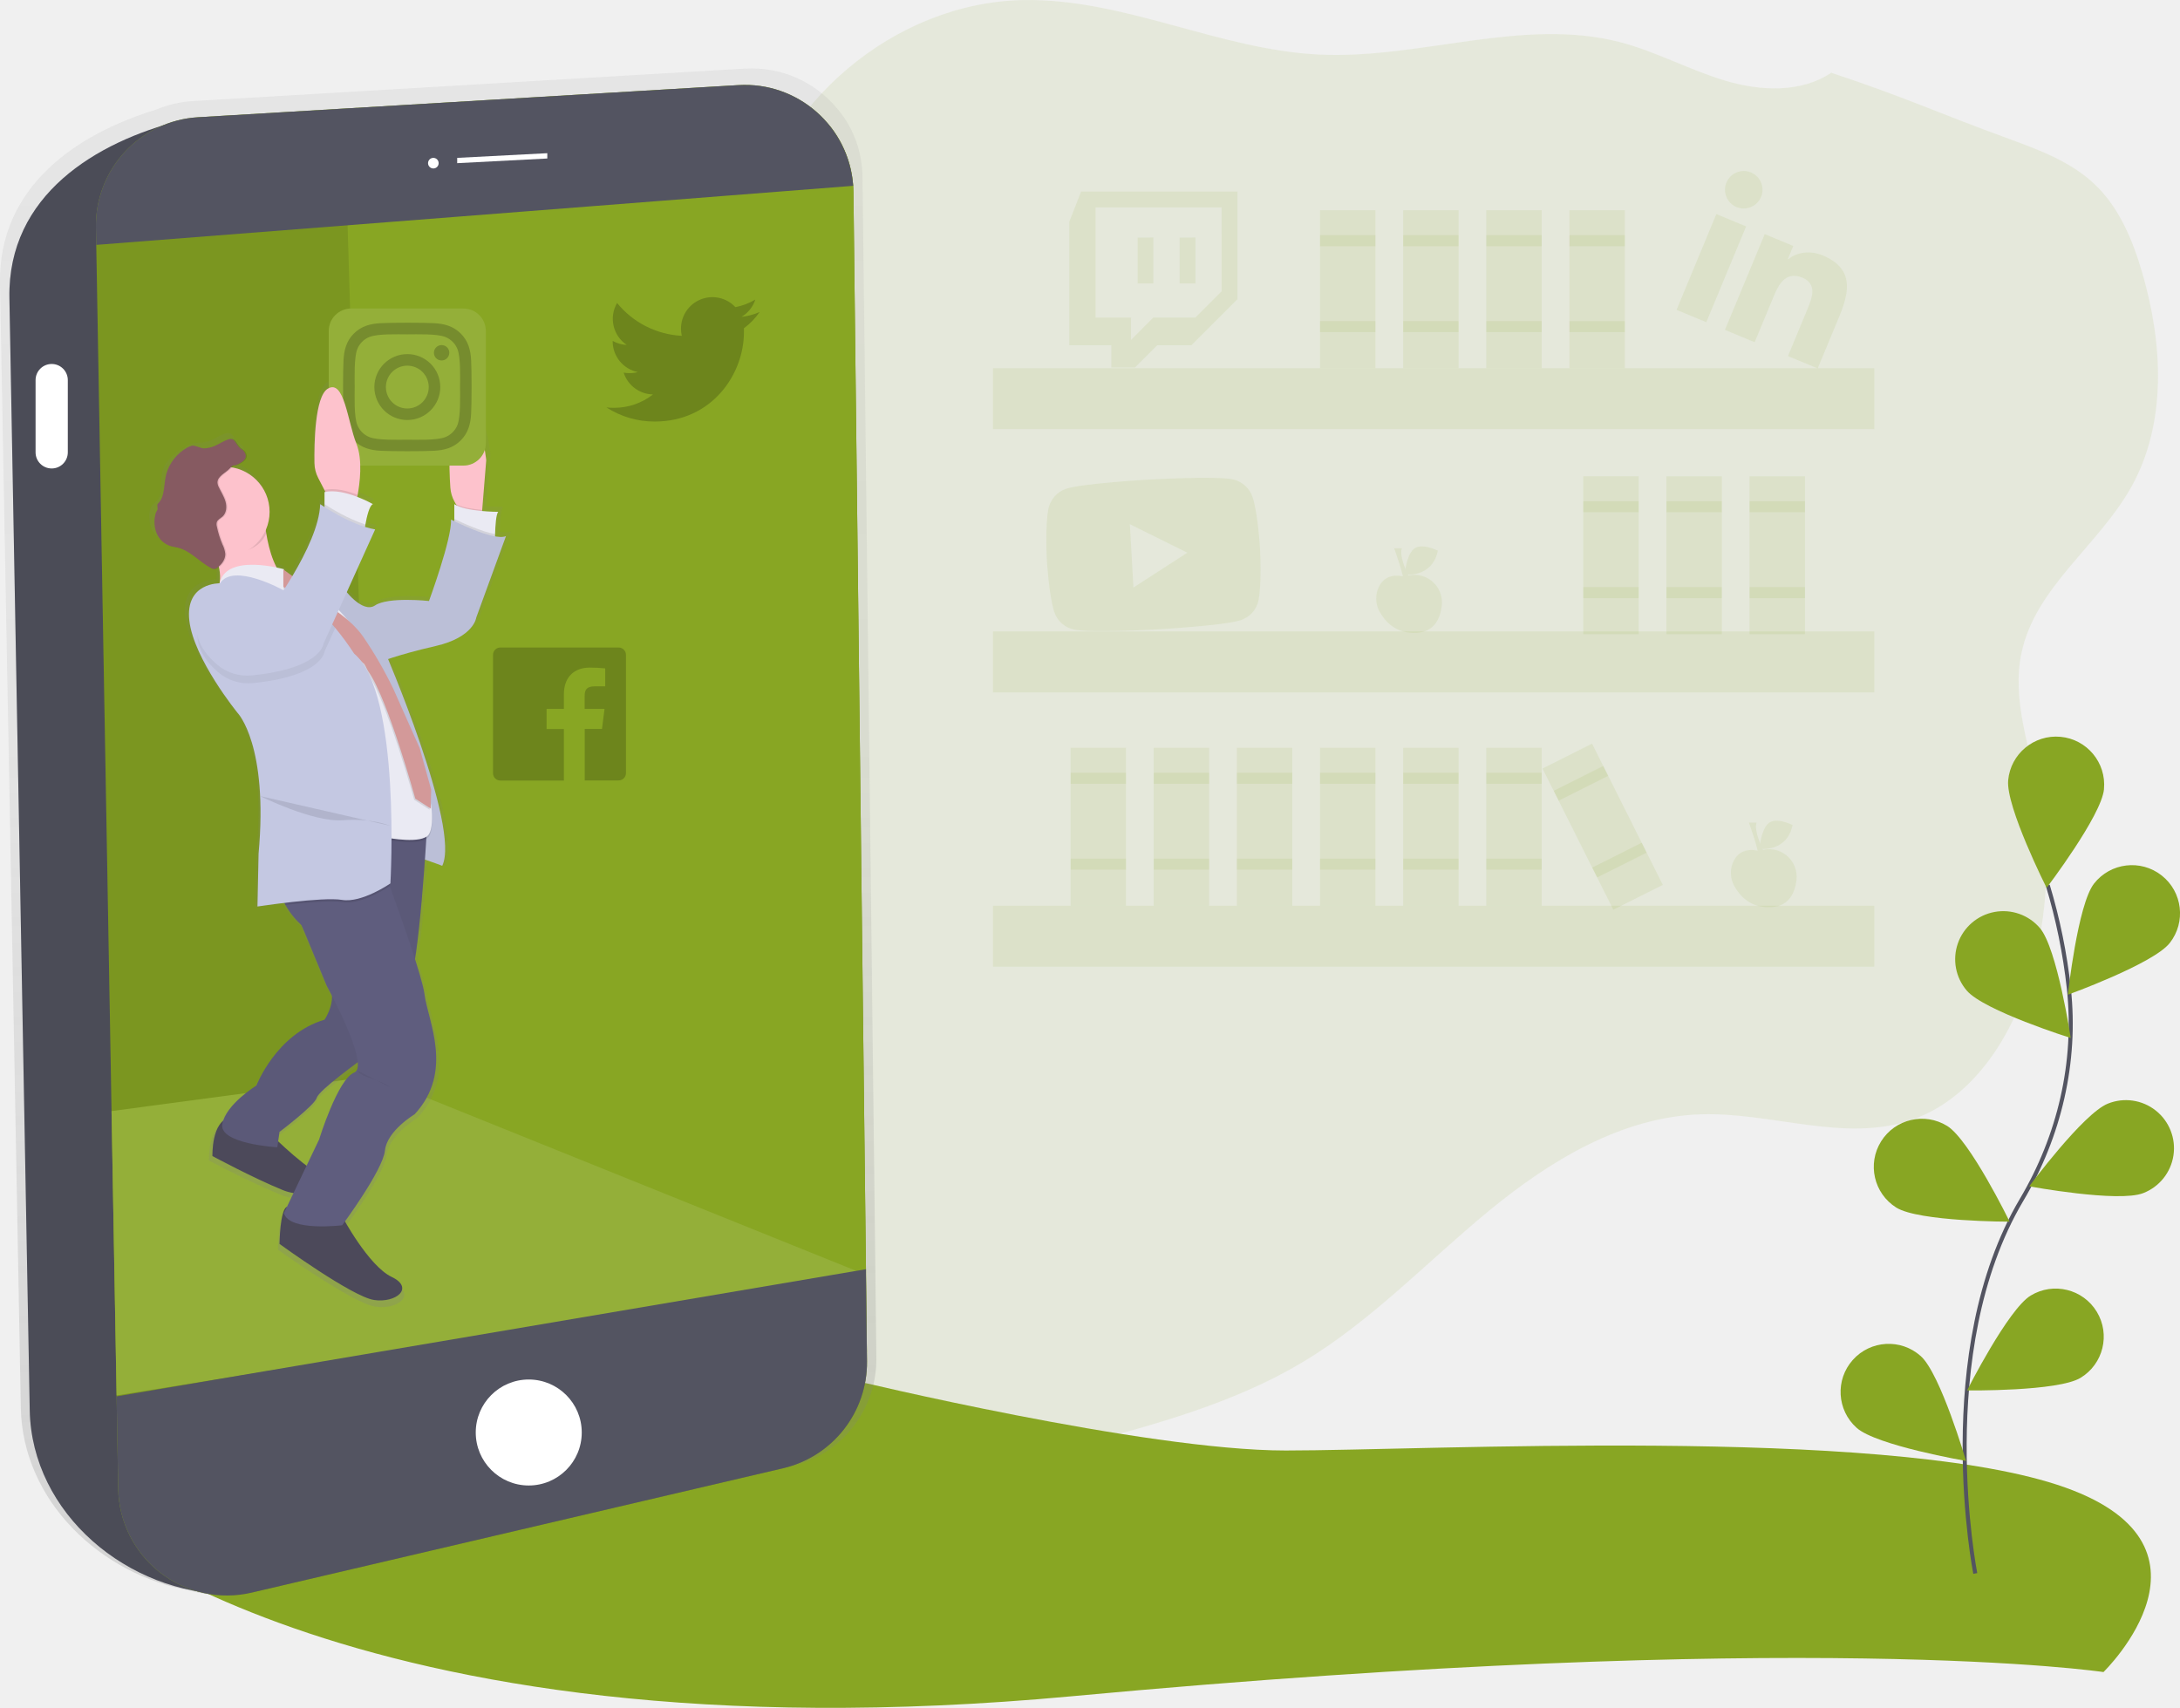
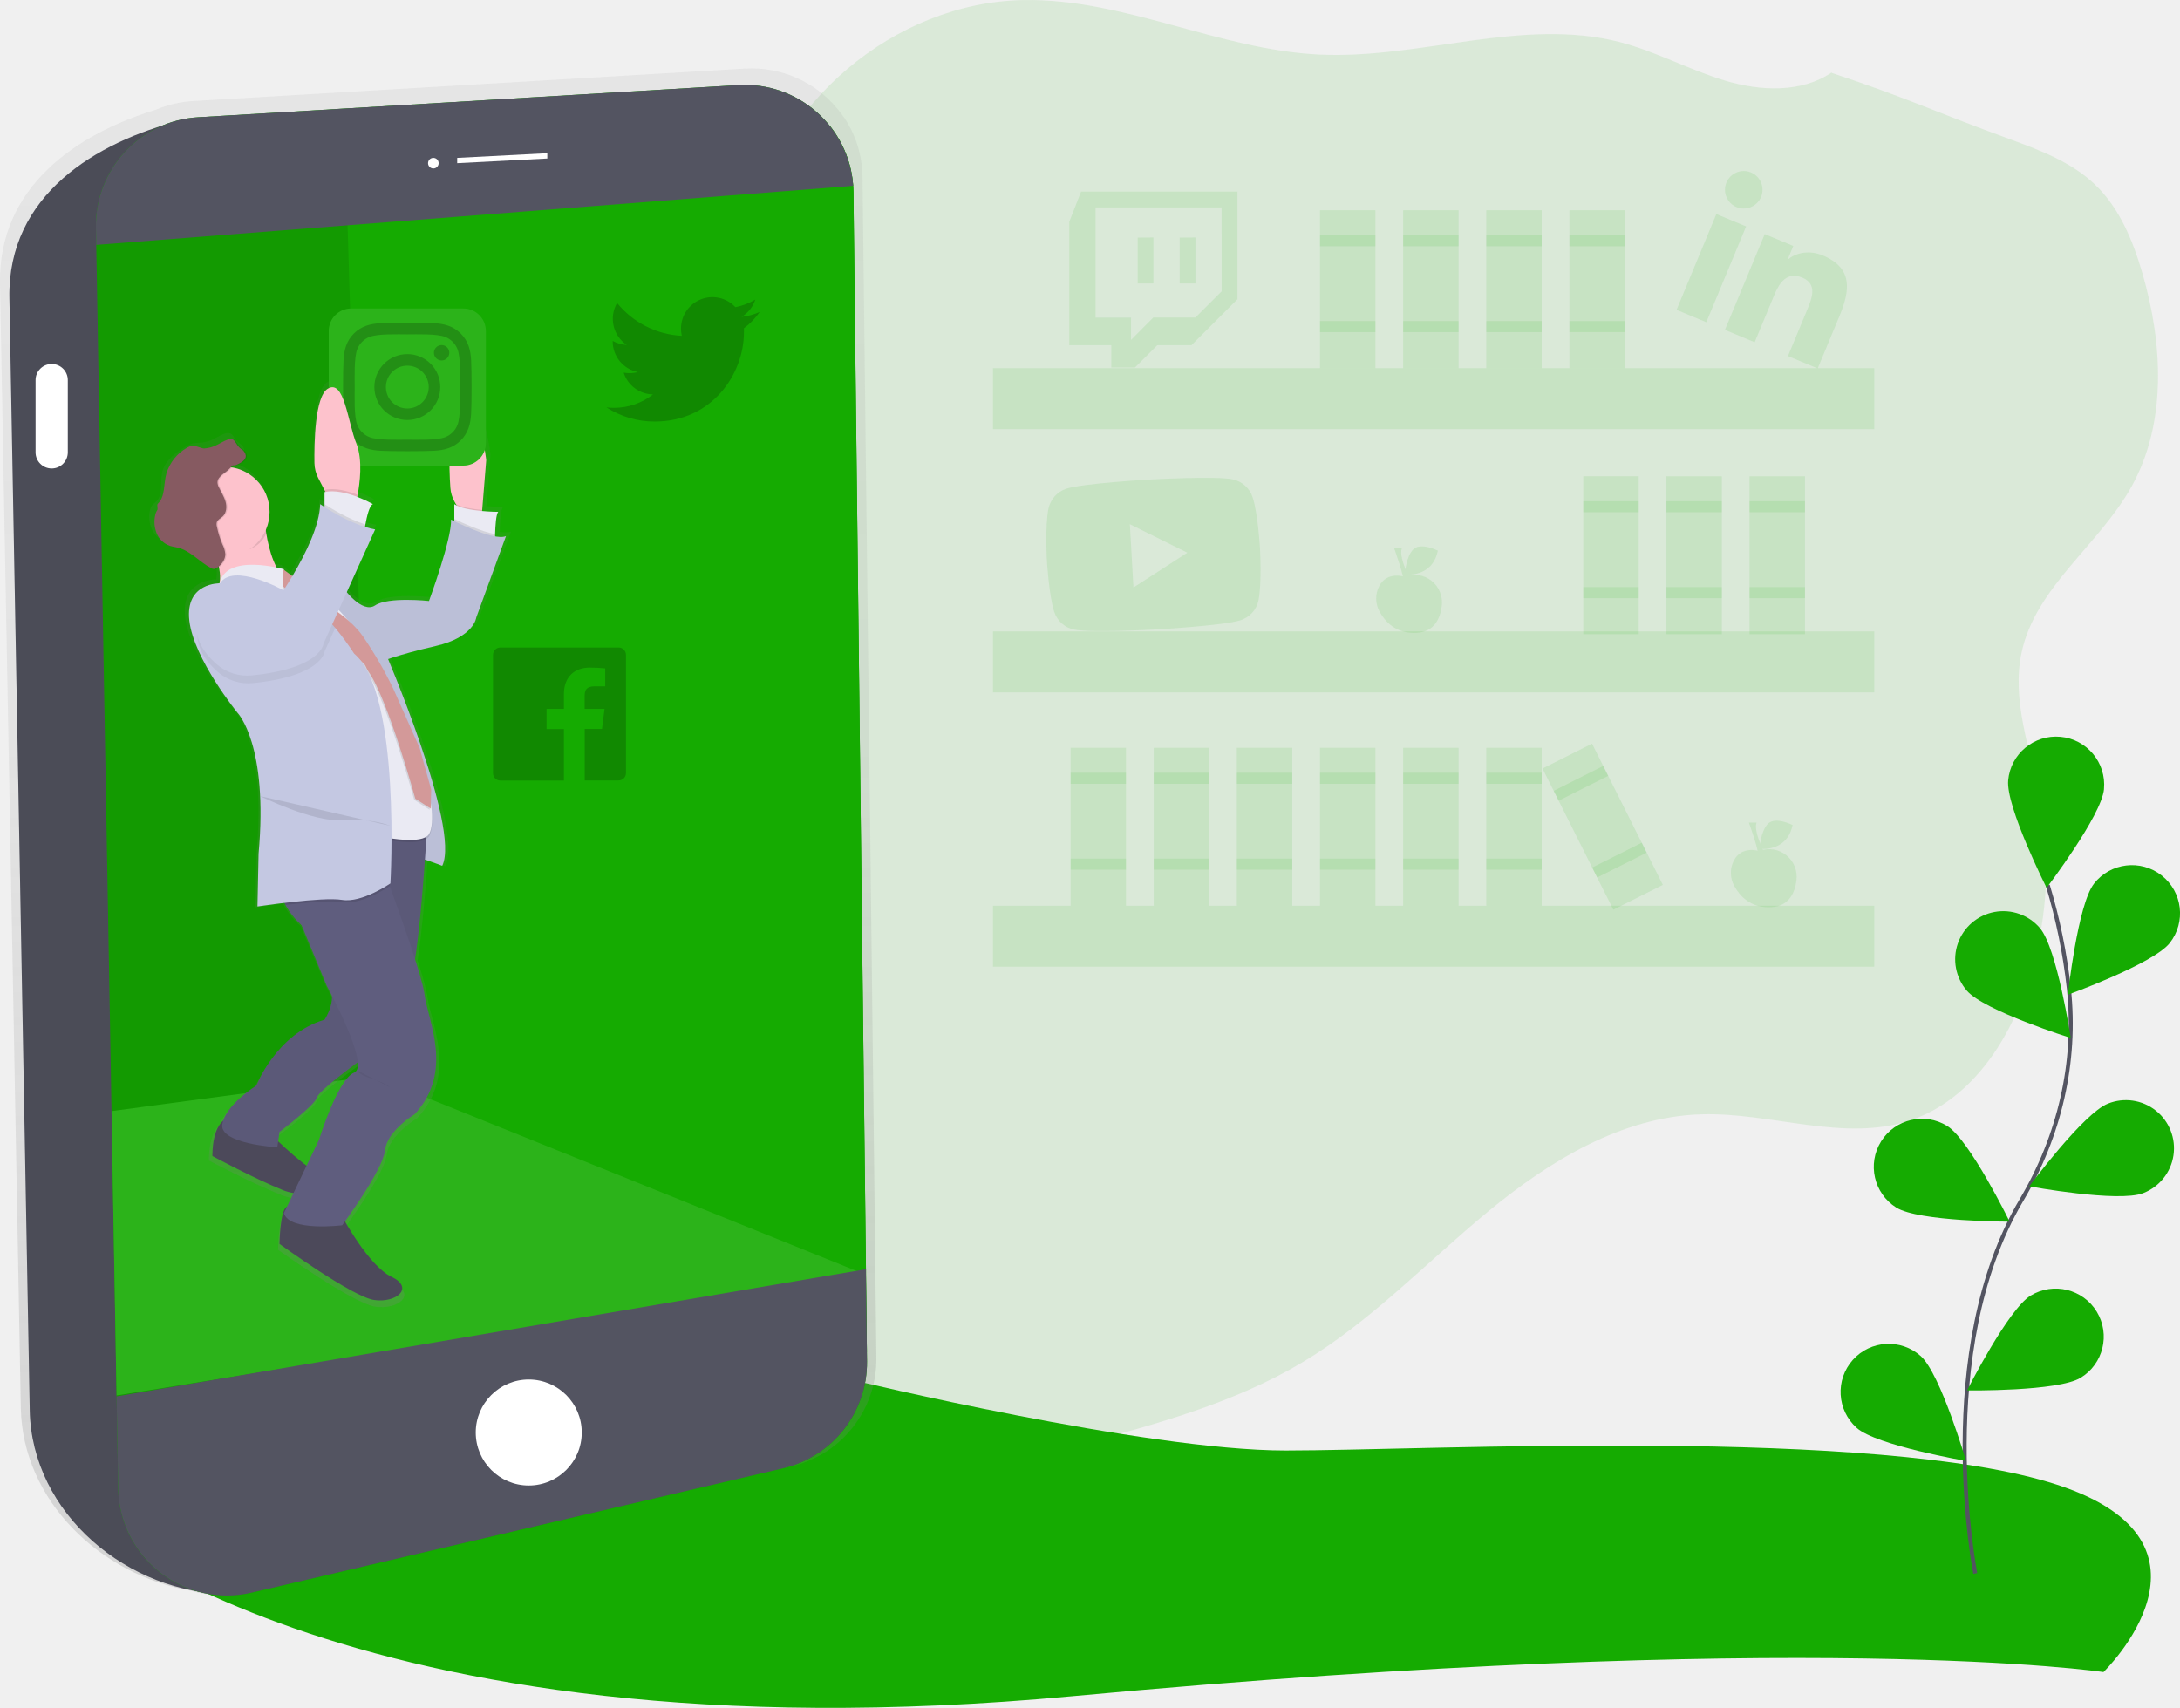
<svg xmlns="http://www.w3.org/2000/svg" xmlns:xlink="http://www.w3.org/1999/xlink" data-name="Layer 1" width="1082.19" height="847.94" viewBox="0 0 1082.19 847.94">
  <defs>
    <linearGradient id="a" x1="276.42" y1="818" x2="276.42" y2="60" gradientUnits="userSpaceOnUse">
      <stop offset="0" stop-color="gray" stop-opacity=".25" />
      <stop offset=".54" stop-color="gray" stop-opacity=".12" />
      <stop offset="1" stop-color="gray" stop-opacity=".1" />
    </linearGradient>
    <linearGradient id="b" x1="891.13" y1="675.02" x2="891.13" y2="214.93" gradientTransform="matrix(-1 0 0 1 1114 0)" xlink:href="#a" />
  </defs>
-   <path d="M909.2 36.16c37.27 12.37 51.62 19.46 88.51 32.93 15.11 5.52 30.64 11.41 42.27 22.52 12.21 11.67 18.87 27.95 23.58 44.17 10.1 34.82 12.19 74.1-5.42 105.79-16.11 29-47.49 49.78-54.54 82.18-5.2 23.89 4.26 48.17 8.9 72.17a184.8 184.8 0 01-6.35 93.79c-9.69 28.64-28.59 56.43-57.16 66.3-33.23 11.47-69.43-3.86-104.57-2.76-39.43 1.24-75.24 23.14-105.67 48.24s-57.89 54.24-91.65 74.55c-34.43 20.69-73.83 31.26-112.65 41.6-21.59 5.75-43.41 11.53-65.74 12.27-24.69.82-49.33-4.61-72.37-13.54-42.71-16.54-80.4-45.17-109.34-80.67-16.84-20.65-31.41-47.31-24.05-72.91 5.35-18.6 21-32 33-47.17 31.94-40.17 38.93-98.64 17.36-145.21-10.93-23.6-28.17-43.58-43.46-64.62s-29.13-44.43-31.5-70.33 9.64-54.65 33.65-64.64c29.45-12.24 71.25 3.84 90.26-21.78 7.2-9.71 8.12-22.5 10.32-34.38C384.29 51.68 444.1 1.12 508.1.02c49.92-.86 97 24.71 146.85 27.07 50.09 2.37 100.96-18.73 149.46-6.12 17.79 4.69 34.17 13.69 51.79 19s38 6.31 53.18-4.07" fill="#88a623" opacity=".1" />
-   <path fill="#88a623" opacity=".1" d="M492.93 182.79h437.49v30.27H492.93zm0 130.7h437.49v30.27H492.93zm0 136.2h437.49v30.27H492.93z" />
-   <path fill="#88a623" opacity=".1" d="M655.27 104.38h27.51v78.42h-27.51z" />
-   <path fill="#88a623" opacity=".1" d="M655.27 116.76h27.51v5.5h-27.51zm0 42.65h27.51v5.5h-27.51zm41.28-55.03h27.51v78.42h-27.51z" />
-   <path fill="#88a623" opacity=".1" d="M696.55 116.76h27.51v5.5h-27.51zm0 42.65h27.51v5.5h-27.51zm41.27-55.03h27.51v78.42h-27.51z" />
-   <path fill="#88a623" opacity=".1" d="M737.82 116.76h27.51v5.5h-27.51zm0 42.65h27.51v5.5h-27.51zm41.27-55.03h27.51v78.42h-27.51z" />
-   <path fill="#88a623" opacity=".1" d="M779.09 116.76h27.51v5.5h-27.51zm0 42.65h27.51v5.5h-27.51zm-13.365 222.142l24.591-12.331 35.15 70.101-24.591 12.33z" />
-   <path fill="#88a623" opacity=".1" d="M771.276 392.623l24.592-12.33 2.465 4.916-24.592 12.33zm19.118 38.117l24.592-12.331 2.465 4.916-24.592 12.33zm-4.424-194.29h27.51v78.42h-27.51z" />
-   <path fill="#88a623" opacity=".1" d="M785.97 248.83h27.51v5.5h-27.51zm0 42.65h27.51v5.5h-27.51zm41.27-55.03h27.51v78.42h-27.51z" />
-   <path fill="#88a623" opacity=".1" d="M827.24 248.83h27.51v5.5h-27.51zm0 42.65h27.51v5.5h-27.51zm41.27-55.03h27.51v78.42h-27.51z" />
-   <path fill="#88a623" opacity=".1" d="M868.51 248.83h27.51v5.5h-27.51zm0 42.65h27.51v5.5h-27.51zm-337.05 79.79h27.51v78.42h-27.51z" />
-   <path fill="#88a623" opacity=".1" d="M531.46 383.65h27.51v5.5h-27.51zm0 42.65h27.51v5.5h-27.51zm41.27-55.03h27.51v78.42h-27.51z" />
-   <path fill="#88a623" opacity=".1" d="M572.73 383.65h27.51v5.5h-27.51zm0 42.65h27.51v5.5h-27.51zM614 371.27h27.51v78.42H614z" />
-   <path fill="#88a623" opacity=".1" d="M614 383.65h27.51v5.5H614zm0 42.65h27.51v5.5H614zm41.27-55.03h27.51v78.42h-27.51z" />
-   <path fill="#88a623" opacity=".1" d="M655.27 383.65h27.51v5.5h-27.51zm0 42.65h27.51v5.5h-27.51zm41.28-55.03h27.51v78.42h-27.51z" />
-   <path fill="#88a623" opacity=".1" d="M696.55 383.65h27.51v5.5h-27.51zm0 42.65h27.51v5.5h-27.51zm41.27-55.03h27.51v78.42h-27.51z" />
-   <path fill="#88a623" opacity=".1" d="M737.82 383.65h27.51v5.5h-27.51zm0 42.65h27.51v5.5h-27.51z" />
-   <g opacity=".1" fill="#88a623">
+   <path d="M909.2 36.16c37.27 12.37 51.62 19.46 88.51 32.93 15.11 5.52 30.64 11.41 42.27 22.52 12.21 11.67 18.87 27.95 23.58 44.17 10.1 34.82 12.19 74.1-5.42 105.79-16.11 29-47.49 49.78-54.54 82.18-5.2 23.89 4.26 48.17 8.9 72.17a184.8 184.8 0 01-6.35 93.79c-9.69 28.64-28.59 56.43-57.16 66.3-33.23 11.47-69.43-3.86-104.57-2.76-39.43 1.24-75.24 23.14-105.67 48.24s-57.89 54.24-91.65 74.55c-34.43 20.69-73.83 31.26-112.65 41.6-21.59 5.75-43.41 11.53-65.74 12.27-24.69.82-49.33-4.61-72.37-13.54-42.71-16.54-80.4-45.17-109.34-80.67-16.84-20.65-31.41-47.31-24.05-72.91 5.35-18.6 21-32 33-47.17 31.94-40.17 38.93-98.64 17.36-145.21-10.93-23.6-28.17-43.58-43.46-64.62s-29.13-44.43-31.5-70.33 9.64-54.65 33.65-64.64c29.45-12.24 71.25 3.84 90.26-21.78 7.2-9.71 8.12-22.5 10.32-34.38C384.29 51.68 444.1 1.12 508.1.02c49.92-.86 97 24.71 146.85 27.07 50.09 2.37 100.96-18.73 149.46-6.12 17.79 4.69 34.17 13.69 51.79 19s38 6.31 53.18-4.07" fill="#15ab01" opacity=".1" />
+   <path fill="#15ab01" opacity=".1" d="M492.93 182.79h437.49v30.27H492.93zm0 130.7h437.49v30.27H492.93zm0 136.2h437.49v30.27H492.93z" />
+   <path fill="#15ab01" opacity=".1" d="M655.27 104.38h27.51v78.42h-27.51z" />
+   <path fill="#15ab01" opacity=".1" d="M655.27 116.76h27.51v5.5h-27.51zm0 42.65h27.51v5.5h-27.51zm41.28-55.03h27.51v78.42h-27.51z" />
+   <path fill="#15ab01" opacity=".1" d="M696.55 116.76h27.51v5.5h-27.51zm0 42.65h27.51v5.5h-27.51zm41.27-55.03h27.51v78.42h-27.51z" />
+   <path fill="#15ab01" opacity=".1" d="M737.82 116.76h27.51v5.5h-27.51zm0 42.65h27.51v5.5h-27.51zm41.27-55.03h27.51v78.42h-27.51z" />
+   <path fill="#15ab01" opacity=".1" d="M779.09 116.76h27.51v5.5h-27.51zm0 42.65h27.51v5.5h-27.51zm-13.365 222.142l24.591-12.331 35.15 70.101-24.591 12.33z" />
+   <path fill="#15ab01" opacity=".1" d="M771.276 392.623l24.592-12.33 2.465 4.916-24.592 12.33zm19.118 38.117l24.592-12.331 2.465 4.916-24.592 12.33zm-4.424-194.29h27.51v78.42h-27.51z" />
+   <path fill="#15ab01" opacity=".1" d="M785.97 248.83h27.51v5.5h-27.51zm0 42.65h27.51v5.5h-27.51zm41.27-55.03h27.51v78.42h-27.51z" />
+   <path fill="#15ab01" opacity=".1" d="M827.24 248.83h27.51v5.5h-27.51zm0 42.65h27.51v5.5h-27.51zm41.27-55.03h27.51v78.42h-27.51z" />
+   <path fill="#15ab01" opacity=".1" d="M868.51 248.83h27.51v5.5h-27.51zm0 42.65h27.51v5.5h-27.51zm-337.05 79.79h27.51v78.42h-27.51z" />
+   <path fill="#15ab01" opacity=".1" d="M531.46 383.65h27.51v5.5h-27.51zm0 42.65h27.51v5.5h-27.51zm41.27-55.03h27.51v78.42h-27.51z" />
+   <path fill="#15ab01" opacity=".1" d="M572.73 383.65h27.51v5.5h-27.51zm0 42.65h27.51v5.5h-27.51zM614 371.27h27.51v78.42H614z" />
+   <path fill="#15ab01" opacity=".1" d="M614 383.65h27.51v5.5H614zm0 42.65h27.51v5.5H614zm41.27-55.03h27.51v78.42h-27.51z" />
+   <path fill="#15ab01" opacity=".1" d="M655.27 383.65h27.51v5.5h-27.51zm0 42.65h27.51v5.5h-27.51zm41.28-55.03h27.51v78.42h-27.51z" />
+   <path fill="#15ab01" opacity=".1" d="M696.55 383.65h27.51v5.5h-27.51zm0 42.65h27.51v5.5h-27.51zm41.27-55.03h27.51v78.42h-27.51z" />
+   <path fill="#15ab01" opacity=".1" d="M737.82 383.65h27.51v5.5h-27.51zm0 42.65h27.51v5.5h-27.51z" />
+   <g opacity=".1" fill="#15ab01">
    <path d="M697.1 286.36s-8.34-2.83-12.36 4.52a13.41 13.41 0 00.18 12.91c2.64 4.77 8.07 11 18.37 10.41 8.73-.47 11.64-7.13 12.43-13.33a13.7 13.7 0 00-18.19-14.66z" />
    <path d="M686.66 304.45a13.41 13.41 0 01-.18-12.91c4-7.35 12.36-4.52 12.36-4.52l.43-.15a13.57 13.57 0 019.8.22 13.58 13.58 0 00-11.57-1.1l-.43.15s-8.34-2.83-12.36 4.52a13.41 13.41 0 00.18 12.91 20 20 0 009.43 8.93 20.68 20.68 0 01-7.66-8.05z" opacity=".1" />
    <path d="M692.77 289.89s3.09 2.43 10.61 0" opacity=".2" />
    <path d="M692.1 272.22s5.3 14.36 4.86 18.12l4.2-.44s-7.07-12.59-5.3-17.68z" />
    <path d="M692.1 272.22s5.3 14.36 4.86 18.12l4.2-.44s-7.07-12.59-5.3-17.68z" opacity=".2" />
    <path d="M713.75 273.42s-8.35-4.27-12.08-.74-4.31 12.54-4.31 12.54 13.61 1.87 16.39-11.8z" />
    <path d="M713.75 273.42s-8.35-4.27-12.08-.74-4.31 12.54-4.31 12.54 13.61 1.87 16.39-11.8z" opacity=".1" />
    <path d="M697.36 285.22s2.19-10.46 16.39-11.8" />
  </g>
-   <g opacity=".1" fill="#88a623">
+   <g opacity=".1" fill="#15ab01">
    <path d="M873.17 422.56s-8.34-2.83-12.36 4.52a13.41 13.41 0 00.18 12.91c2.64 4.77 8.07 11 18.37 10.41 8.73-.47 11.64-7.13 12.43-13.33a13.7 13.7 0 00-18.19-14.66z" />
    <path d="M862.76 440.65a13.41 13.41 0 01-.18-12.91c4-7.35 12.36-4.52 12.36-4.52l.43-.15a13.57 13.57 0 019.8.22 13.58 13.58 0 00-11.57-1.1l-.43.15s-8.34-2.83-12.36 4.52a13.41 13.41 0 00.18 12.91 20 20 0 009.43 8.93 20.68 20.68 0 01-7.66-8.05z" opacity=".1" />
    <path d="M868.86 426.09s3.09 2.43 10.61 0" opacity=".2" />
    <path d="M868.2 408.42s5.3 14.36 4.86 18.12l4.2-.44s-7.07-12.59-5.3-17.68z" />
    <path d="M868.2 408.42s5.3 14.36 4.86 18.12l4.2-.44s-7.07-12.59-5.3-17.68z" opacity=".2" />
    <path d="M889.84 409.62s-8.35-4.27-12.08-.74-4.31 12.54-4.31 12.54 13.65 1.87 16.39-11.8z" />
    <path d="M889.84 409.62s-8.35-4.27-12.08-.74-4.31 12.54-4.31 12.54 13.65 1.87 16.39-11.8z" opacity=".1" />
    <path d="M873.46 421.41s2.19-10.46 16.39-11.8" />
  </g>
-   <path d="M33.66 748.97S166.2 876.16 532.2 842.16s512-12 512-12 66-64-23-93-313-17-383-17-215-35-215-35z" fill="#88a623" />
+   <path d="M33.66 748.97S166.2 876.16 532.2 842.16s512-12 512-12 66-64-23-93-313-17-383-17-215-35-215-35z" fill="#15ab01" />
  <path d="M980.56 781.21s-21.72-110.07 23-185.51c18.77-31.66 27.41-68.35 23.45-104.94a285.89 285.89 0 00-10.46-51.23" fill="none" stroke="#535461" stroke-miterlimit="10" stroke-width="2" />
-   <path d="M1044.46 391.82c-1.21 13.13-28.49 49-28.49 49s-20.28-40.27-19.08-53.41a23.88 23.88 0 1147.56 4.37zm32.64 76.37c-8.15 10.37-50.57 25.68-50.57 25.68s4.86-44.83 13-55.2a23.89 23.89 0 1137.57 29.52zm-13.15 124.17c-12.27 4.84-56.61-3.36-56.61-3.36s26.83-36.24 39.1-41.08a23.883 23.883 0 1117.51 44.44zm-31.1 91.71c-11.28 6.84-56.37 6.26-56.37 6.26s20.32-40.26 31.59-47.1a23.882 23.882 0 0124.77 40.84zm-56.5-192.24c8.58 10 51.6 23.53 51.6 23.53s-6.74-44.59-15.32-54.6a23.883 23.883 0 10-36.28 31.07zm-35 107.72c11.18 7 56.28 7 56.28 7s-19.78-40.53-31-47.52a23.882 23.882 0 00-25.32 40.5zm-19.66 109.37c9.84 8.78 54.28 16.42 54.28 16.42s-12.64-43.28-22.49-52.07a23.882 23.882 0 10-31.8 35.64z" fill="#88a623" />
-   <path d="M847.04 159.97l-14.77-6.14 19.76-47.55 14.77 6.14zm15.06-57.14a9.31 9.31 0 1112.14-5.08 9.34 9.34 0 01-12.14 5.08zm40.21 80.08l-14.74-6.12 9.62-23.15c2.29-5.52 5.12-12.64-2.45-15.78s-11.35 2.31-13.92 8.51l-9.78 23.54-14.75-6.13 19.76-47.55 14.16 5.89-2.7 6.49.21.09c3.52-2.92 10-4.86 17.16-1.87 14.94 6.21 13.6 17.19 8.29 30l-10.85 26.12zm-365.63-87.8l-5.87 15v61.28h20.86v11.07h11.74l11.07-11.07h17l22.81-22.81V95.11zm69.76 49.54l-13 13h-20.91l-11.07 11.12V157.7h-17.61v-54.73h62.58zm-13-26.73v22.79h-7.82v-22.74zm-20.86 0v22.79h-7.82v-22.74z" fill="#88a623" opacity=".1" />
+   <path d="M1044.46 391.82c-1.21 13.13-28.49 49-28.49 49s-20.28-40.27-19.08-53.41a23.88 23.88 0 1147.56 4.37zm32.64 76.37c-8.15 10.37-50.57 25.68-50.57 25.68s4.86-44.83 13-55.2a23.89 23.89 0 1137.57 29.52zm-13.15 124.17c-12.27 4.84-56.61-3.36-56.61-3.36s26.83-36.24 39.1-41.08a23.883 23.883 0 1117.51 44.44zm-31.1 91.71c-11.28 6.84-56.37 6.26-56.37 6.26s20.32-40.26 31.59-47.1a23.882 23.882 0 0124.77 40.84zm-56.5-192.24c8.58 10 51.6 23.53 51.6 23.53s-6.74-44.59-15.32-54.6a23.883 23.883 0 10-36.28 31.07zm-35 107.72c11.18 7 56.28 7 56.28 7s-19.78-40.53-31-47.52a23.882 23.882 0 00-25.32 40.5zm-19.66 109.37c9.84 8.78 54.28 16.42 54.28 16.42s-12.64-43.28-22.49-52.07a23.882 23.882 0 10-31.8 35.64z" fill="#15ab01" />
+   <path d="M847.04 159.97l-14.77-6.14 19.76-47.55 14.77 6.14zm15.06-57.14a9.31 9.31 0 1112.14-5.08 9.34 9.34 0 01-12.14 5.08zm40.21 80.08l-14.74-6.12 9.62-23.15c2.29-5.52 5.12-12.64-2.45-15.78s-11.35 2.31-13.92 8.51l-9.78 23.54-14.75-6.13 19.76-47.55 14.16 5.89-2.7 6.49.21.09c3.52-2.92 10-4.86 17.16-1.87 14.94 6.21 13.6 17.19 8.29 30l-10.85 26.12zm-365.63-87.8l-5.87 15v61.28h20.86v11.07h11.74l11.07-11.07h17l22.81-22.81V95.11zm69.76 49.54l-13 13h-20.91l-11.07 11.12V157.7h-17.61v-54.73h62.58zm-13-26.73v22.79h-7.82v-22.74zm-20.86 0v22.79h-7.82v-22.74z" fill="#15ab01" opacity=".1" />
  <path d="M493.89 695.71l-.47-40.27v-1.18l-6.35-540.39c0-.66 0-1.31-.06-2a53.87 53.87 0 00-2.15-12.74c-.1-.33-.19-.65-.29-1s-.2-.61-.31-.92-.26-.77-.4-1.15-.21-.55-.31-.83-.31-.8-.47-1.2l-.33-.78c-.17-.41-.35-.81-.53-1.21l-.35-.74q-.29-.6-.59-1.2l-.37-.72q-.31-.59-.64-1.18l-.39-.7c-.23-.39-.46-.78-.69-1.16l-.41-.67c-.25-.39-.5-.78-.76-1.16l-.42-.51c-.28-.41-.57-.81-.86-1.21l-.37-.51q-.63-.85-1.3-1.67a55.29 55.29 0 00-46.39-20.51l-274 16.12a55.49 55.49 0 00-18.42 4.29C96.48 92.68 58 119.1 58.92 166.86L69.23 725c.85 46.12 39.53 83 84.46 90.81a55.35 55.35 0 0028.09.75l269.61-62.4a54.65 54.65 0 0042.55-53.71z" transform="translate(-58.9 -26.03)" fill="url(#a)" />
  <path d="M4.67 147.9l10.09 552.23c.94 51.45 48.94 91.34 99.71 91.34L91.76 59.3l-2 .51C47.75 70.42 3.74 96.83 4.67 147.9z" fill="#535461" />
  <path d="M4.67 147.9l10.09 552.23c.94 51.45 48.94 91.34 99.71 91.34L91.76 59.3l-2 .51C47.75 70.42 3.74 96.83 4.67 147.9z" opacity=".1" />
-   <path d="M430.39 675.84a54 54 0 01-41.64 53.13L124.9 790.72a53.93 53.93 0 01-66.22-51.56l-.8-45.88v-.46l-2.5-141.19-7.59-430.05-.16-8.59a53.94 53.94 0 0150.73-54.78l268.17-15.95a53.89 53.89 0 0157 50c.09 1.05.13 2.13.14 3.21l6.21 534.69v2.76l.45 38.25z" fill="#88a623" />
+   <path d="M430.39 675.84a54 54 0 01-41.64 53.13L124.9 790.72a53.93 53.93 0 01-66.22-51.56l-.8-45.88v-.46l-2.5-141.19-7.59-430.05-.16-8.59a53.94 53.94 0 0150.73-54.78l268.17-15.95a53.89 53.89 0 0157 50c.09 1.05.13 2.13.14 3.21l6.21 534.69v2.76l.45 38.25z" fill="#15ab01" />
  <path d="M430.39 675.84a54 54 0 01-41.64 53.13L124.9 790.72a53.93 53.93 0 01-66.22-51.56l-.8-45.88v-.46l-2.5-141.19-7.59-430.05-.16-8.59a53.94 53.94 0 0150.73-54.78l268.17-15.95a53.89 53.89 0 0157 50c.09 1.05.13 2.13.14 3.21l6.21 534.69v2.76l.45 38.25z" opacity=".1" />
-   <path d="M430.34 671.17L190.1 696.74l-18.4-613.1L411.92 62.5a53.65 53.65 0 0111.74 33z" fill="#88a623" />
-   <path fill="#88a623" d="M429.89 632.92l-372.02 59.9-2.5-141.18 129.87-17.37 244.65 98.65z" />
+   <path d="M430.34 671.17L190.1 696.74l-18.4-613.1L411.92 62.5a53.65 53.65 0 0111.74 33z" fill="#15ab01" />
+   <path fill="#15ab01" d="M429.89 632.92l-372.02 59.9-2.5-141.18 129.87-17.37 244.65 98.65z" />
  <path fill="#fff" opacity=".1" d="M429.89 632.92l-372.02 59.9-2.5-141.18 129.87-17.37 244.65 98.65z" />
  <path d="M430.39 675.84a54 54 0 01-41.64 53.13L124.9 790.72a53.93 53.93 0 01-66.22-51.56l-.8-45.88 372-63.13v2.76l.45 38.25zm-6.88-583.58L47.78 121.58l-.16-8.59a53.94 53.94 0 0150.73-54.78l268.18-15.95a53.89 53.89 0 0157 50z" fill="#535461" />
  <circle cx="262.48" cy="711.22" r="26.31" fill="#fff" />
  <path fill="#fff" d="M271.69 78.69l-44.73 2.32v-2.63l44.73-2.32v2.63z" />
  <rect x="17.66" y="180.71" width="16" height="51.88" rx="8" ry="8" fill="#fff" />
  <circle cx="215.12" cy="81.01" r="2.63" fill="#fff" />
  <path d="M134.24 288.67a11.36 11.36 0 006.7 6.25c1.33.43 2.73.58 4.08.91 6.45 1.61 11 7.19 16.9 10.27a3.25 3.25 0 001.56.48h.2a1.92 1.92 0 00.37 0 3.13 3.13 0 001.65-.69l.26-.2a19.78 19.78 0 01.29 8c-2.34 0-17.49.93-15.42 18.83 2.25 19.38 24.72 46.52 24.72 46.52s15.73 16.06 10.67 70.89l-.56 26.58s6-.91 13.75-1.82q.27.53.55 1a41.39 41.39 0 008.3 10.26l12.79 30.39s1.1 2 2.72 5.1c.15 6.44-3.85 12.07-3.85 12.07-24.72 7.2-34.83 33.23-34.83 33.23s-14 8.36-17 17.67c-5.89 4.77-5.49 17.78-5.49 17.78s20.79 11.08 36 17.17a25 25 0 005.47 1.5l-3.38 7c-3.52 1.27-3.78 18.67-3.78 18.67s37.08 26.58 48.31 28.25 20.79-6.09 9-11.63c-9.5-4.46-20.1-21.5-23.86-28 4.7-6.45 19.54-27.35 20.49-35.73C252 589.5 266 581.19 266 581.19c20.22-21.6 6.74-47.08 5.06-60.37 0-.25-.07-.53-.12-.83a145.4 145.4 0 00-4.75-17c2.21-13.94 4-35.71 5-50.08 4.46 1.44 8.83 3.13 8.83 3.13 8.2-16.65-19.66-85.2-27.68-104.2 4.68-1.55 12.74-4 24.31-6.56 19.66-4.43 20.79-14.4 20.79-14.4l15.17-41c-1.29.58-3.27.55-5.59.15v-1.11c.12-3.89.49-10.1 1.63-11.23 0 0-3.73 0-8.26-.4v-.55l2-25.07s-2.81-27.69-12.36-23.82c-7.67 3.11-6.64 28-5.94 37.69a16.81 16.81 0 002.13 7l.64 1.14.44.78a9.44 9.44 0 01-1.21-.69v8.58c-1.06-.51-1.69-.82-1.69-.82.56 9.42-11.24 41-11.24 41s-20.79-2.22-27.53 2.22c-4.94 3.25-11.4-3-14.49-6.61l14.49-31.6a41.43 41.43 0 01-5.17-1.26c.06-.38.14-.79.21-1.21.74-4 2.06-9.56 3.84-10.26a63 63 0 00-8-3.66c.06-.32.13-.66.21-1 1.05-5.54 2.7-17.51-.65-25.77-4.49-11.08-6.18-32.68-14.61-27.69-6.69 4-7 27.79-6.85 37.46a16.61 16.61 0 001.92 7.51l3.25 6.15.45.85-.45.08v7.57c-1.42-.9-2.25-1.47-2.25-1.47-.28 10.65-7.33 24.84-14.22 36.26l-3.5-2.52-.86-.62a2.14 2.14 0 010-.33s-1.44-.41-3.72-.87c-2.83-5.37-4.41-11.85-5.29-17.23-.09-.56-.17-1.11-.25-1.64a22.35 22.35 0 002-9.17 22.81 22.81 0 00-19.26-22.4c.69-.77 1-1 1.2-1h.15a4.17 4.17 0 002.54-.68c1.78-.87 3.79-2.16 3.78-4.11 0-1.43-1.14-2.61-2.34-3.42-2.9-1.94-3-5.29-5.68-5a3.58 3.58 0 00-1.53.2c-2.47.81-4.62 2.36-7 3.34a16.64 16.64 0 01-5.28 1.2 21.85 21.85 0 00-3.46.27 10.16 10.16 0 00-2.61 1.06c-5.08 2.77-10.93 7-12.56 12.47-1.53 5.14.59 11.81-3.35 15.51a14.5 14.5 0 00-2 1.89 6.56 6.56 0 00-1 2.52 15.11 15.11 0 00.95 9.1zM237 555c.21 2.65-.29 4.53-1.84 5.14-8.43 3.32-18 33.78-18 33.78l-6.39 13.19a170 170 0 01-14.53-12.29l.69-4.77s18-13.29 19.1-17.17c.89-3.13 15.42-13.88 20.97-17.88z" transform="translate(-58.9 -26.03)" fill="url(#b)" />
  <path d="M190.6 322.34s38.2 88.42 28.93 107.52c0 0-15.28-6-17.47-4.91s-24-114.07-24-114.07z" fill="#c4c8e2" />
  <path d="M190.6 322.34s38.2 88.42 28.93 107.52c0 0-15.28-6-17.47-4.91s-24-114.07-24-114.07z" opacity=".05" />
  <path d="M169.86 603.97s13.1 24.56 24.56 30 2.18 13.1-8.73 11.46-46.94-27.84-46.94-27.84.25-17.15 3.67-18.4 27.44 4.78 27.44 4.78zm-34.39-39.85s18.56 18.56 26.74 20.19-7.1 12.55-21.83 6.55-34.93-16.89-34.93-16.89-.55-17.47 8.73-19.1 21.29 9.25 21.29 9.25z" fill="#4c495a" />
  <path d="M211.88 412.39s-3.78 66.58-8.78 75.87-23.47 37.66-23.47 37.66-21.29 15.28-22.38 19.1-18.5 16.95-18.5 16.95l-1.09 7.64s-28.93-1.64-27.29-11.46 16.92-19.18 16.92-19.18 9.81-25.61 33.81-32.7c0 0 7.64-10.92 1.09-19.65 0 0-16.37-40.93-25.65-45.85s3.82-33.29 3.82-33.29z" fill="#5f5d7e" />
  <path d="M211.88 412.39s-3.78 66.58-8.78 75.87-23.47 37.66-23.47 37.66-21.29 15.28-22.38 19.1-18.5 16.95-18.5 16.95l-1.09 7.64s-28.93-1.64-27.29-11.46 16.92-19.18 16.92-19.18 9.81-25.61 33.81-32.7c0 0 7.64-10.92 1.09-19.65 0 0-16.37-40.93-25.65-45.85s3.82-33.29 3.82-33.29z" opacity=".05" />
  <path d="M158.4 565.76l-17.47 36.57c2.73 9.28 28.93 6 28.93 6s20.24-27.29 21.24-37.11 14.74-18 14.74-18c19.65-21.29 6.55-46.39 4.91-59.49 0-.25-.07-.52-.12-.81-1.45-8.78-10.28-34.06-17.15-53-4.63-12.75-8.38-22.62-8.38-22.62s-36.57 1.64-44.21 14.74c-3.5 6-1.93 12.24.79 17.25a40.65 40.65 0 008.07 10.11l12.43 30s21.83 39.84 13.64 43.12-17.42 33.24-17.42 33.24z" fill="#5f5d7e" />
  <path d="M223.57 242.14a16.74 16.74 0 002.07 6.95l.62 1.12 3.08 5.55h9.82l.21-2.58 2-24.71s-2.73-27.29-12-23.47c-7.47 3.06-6.48 27.58-5.8 37.14z" fill="#fdc2cc" />
  <path d="M226.27 250.21l3.08 5.55h9.82l.21-2.58c-4.57-.41-10.02-1.21-13.11-2.97z" opacity=".1" />
  <path d="M225.53 250.3v12.55l20.19 5.46s0-1.3.05-3.13c.11-3.83.47-10 1.58-11.06.01 0-16.37 0-21.82-3.82z" fill="#eaeaf3" />
  <path d="M225.53 257.66v5.19l20.19 5.46s0-1.3.05-3.13c-6.67-1.21-16.42-5.67-20.24-7.52z" opacity=".1" />
  <path d="M107.74 278.37c4 11.51-1.2 16.68-1.2 16.68s49.12 3.27 37.11-5.46c-7-5.1-10.12-16.35-11.48-24.82a84.65 84.65 0 01-1.07-10.65s-39.25-.58-31.11 10.37a52.55 52.55 0 017.75 13.88z" fill="#fdc2cc" />
  <path d="M100 264.49c4 5.38 5.31 6.17 6.65 10.06a21.94 21.94 0 003.72.31c9.36 0 18.47-1.93 21.81-10.09a84.65 84.65 0 01-1.08-10.65s-39.25-.58-31.1 10.37z" opacity=".1" />
  <circle cx="111.45" cy="254.12" r="22.38" fill="#fdc2cc" />
  <path d="M223.89 257.97s21.29 10.92 27.29 8.19l-14.74 40.39s-1.09 9.82-20.19 14.19-28.38 8.19-28.38 8.19l-35.48-42 18 4.91s9.28 13.1 15.83 8.73 26.74-2.18 26.74-2.18 11.48-31.17 10.93-40.42z" fill="#c4c8e2" />
  <path d="M223.89 257.97s21.29 10.92 27.29 8.19l-14.74 40.39s-1.09 9.82-20.19 14.19-28.38 8.19-28.38 8.19l-35.48-42 18 4.91s9.28 13.1 15.83 8.73 26.74-2.18 26.74-2.18 11.48-31.17 10.93-40.42z" opacity=".05" />
  <path d="M140.93 283.7s-28.85-8.25-31.89 7.08c0 0 13.33-6.5 32.44 5 1.43.86 2.83 1.78 4.2 2.74 16.81 11.78 28.55 30 33.27 50.71l12.15 53.41 1.13 14.33s17.47 3.45 20.74-1.72 1.09-22.41-3.82-28.15-12.55-30.43-12.55-30.43l-4.78-14.33a95.85 95.85 0 00-18.72-32.78l-1.15-1.39a71.66 71.66 0 00-26.61-19.9c-2.77-1.23-4.79-2.76-4.41-4.57z" opacity=".1" />
  <path d="M140.93 282.61s-28.85-8.25-31.89 7.08c0 0 13.33-6.5 32.44 5 1.43.86 2.83 1.78 4.2 2.74 16.81 11.78 28.55 30 33.27 50.71l12.15 53.4 1.09 14.36s17.47 3.45 20.74-1.72 1.09-22.41-3.82-28.15-12.55-30.45-12.55-30.45l-4.78-14.33a95.85 95.85 0 00-18.68-32.79l-1.15-1.39a71.66 71.66 0 00-26.61-19.9c-2.77-1.2-4.79-2.75-4.41-4.56z" fill="#eaeaf3" />
  <path d="M213.49 392.63l-.24 9.4-7.64-4.91s-13.61-49.53-23.2-63c-1.13-1.59-1.68-4-2.73-4.37l-39-37.66v-8.73s19.92 14.74 21.56 17.47c.7 1.16 11.16 6.88 17.47 15.83a197.85 197.85 0 0115 25.92l13.08 29.39z" opacity=".1" />
  <path d="M140.66 282.77v8.46l39.57 37.93c1.05.4 1.6 2.78 2.73 4.37 9.59 13.51 23.2 63 23.2 63l7.64 4.91.24-9.4-5.7-20.62-13.1-29.45a197.8 197.8 0 00-15-25.92c-6.3-9-16.77-14.67-17.47-15.83-1.41-2.35-16.8-13.62-21-16.69z" fill="#d39999" />
-   <rect x="163.19" y="153.16" width="78" height="78" rx="11.17" ry="11.17" fill="#88a623" />
+   <rect x="163.19" y="153.16" width="78" height="78" rx="11.17" ry="11.17" fill="#15ab01" />
  <rect x="163.19" y="153.16" width="78" height="78" rx="11.17" ry="11.17" fill="#fff" opacity=".1" />
  <path d="M202.2 175.81a16.36 16.36 0 1016.36 16.36 16.33 16.33 0 00-16.36-16.36zm0 27a10.63 10.63 0 1110.63-10.63 10.65 10.65 0 01-10.63 10.63zm20.84-27.66a3.82 3.82 0 11-3.82-3.82 3.81 3.81 0 013.83 3.81zm10.84 3.82c-.24-5.11-1.41-9.64-5.15-13.37s-8.26-4.9-13.37-5.15c-5.27-.3-21.06-.3-26.32 0-5.1.24-9.62 1.41-13.37 5.14s-4.9 8.26-5.15 13.37c-.3 5.27-.3 21.06 0 26.32.24 5.11 1.41 9.64 5.15 13.37s8.26 4.9 13.37 5.15c5.27.3 21.06.3 26.32 0 5.11-.24 9.64-1.41 13.37-5.15s4.9-8.26 5.15-13.37c.3-5.27.3-21 0-26.31zm-6.78 32a10.77 10.77 0 01-6.06 6.06c-4.2 1.67-14.17 1.28-18.81 1.28s-14.62.37-18.81-1.28a10.77 10.77 0 01-6.06-6.06c-1.67-4.2-1.28-14.17-1.28-18.81s-.37-14.62 1.28-18.81a10.77 10.77 0 016.06-6.06c4.2-1.67 14.17-1.28 18.81-1.28s14.62-.37 18.81 1.28a10.77 10.77 0 016.06 6.06c1.67 4.2 1.28 14.17 1.28 18.81s.36 14.62-1.28 18.81z" opacity=".2" />
  <path d="M118.91 230.36c1.73-.85 3.68-2.13 3.67-4.05a4.45 4.45 0 00-2.28-3.34c-3.12-2.12-2.88-6-6.46-4.77-2.4.8-4.49 2.32-6.83 3.29a16 16 0 01-5.13 1.19 20.93 20.93 0 00-3.37.27 9.79 9.79 0 00-2.54 1 21.92 21.92 0 00-10.31 12.86c-1.48 5.07-1.33 11.07-5.15 14.71a14.19 14.19 0 00-1.9 1.86 6.51 6.51 0 00-1 2.49 15.09 15.09 0 00.75 9.06 11.1 11.1 0 006.51 6.16c1.29.42 2.65.57 4 .9 6.27 1.58 10.71 7.08 16.42 10.12a3.13 3.13 0 001.52.48 3 3 0 001.6-.68c2.21-1.58 4-4 4-6.74a13.63 13.63 0 00-1.46-4.86 47.09 47.09 0 01-2.73-8.79 4.29 4.29 0 01-.06-2.13c.41-1.32 1.88-1.94 2.9-2.88 1.94-1.8 2.17-4.84 1.45-7.38s-2.21-4.78-3.33-7.17a5.65 5.65 0 01-.66-2.33c0-3.19 4.31-4.92 6.13-7 2.45-2.88.89-.6 4.26-2.27z" opacity=".1" />
  <path d="M118.36 230.36c1.73-.85 3.68-2.13 3.67-4.05a4.45 4.45 0 00-2.28-3.37c-3.12-2.12-2.88-6-6.46-4.77-2.4.8-4.49 2.32-6.83 3.29a16 16 0 01-5.13 1.19c-1.13.07-4.77-1.65-5.87-1.4a9.79 9.79 0 00-2.54 1 21.92 21.92 0 00-10.31 12.86c-1.48 5.07-.45 11.4-4.27 15-.64.61.23 2.47-.29 3.19a6.51 6.51 0 00-1 2.49 15.09 15.09 0 00.75 9.06 11.1 11.1 0 006.51 6.16c1.29.42 2.65.57 4 .9 6.27 1.58 10.71 7.08 16.42 10.12a3.13 3.13 0 001.52.48 3 3 0 001.6-.68c2.21-1.58 4-4 4-6.74a13.63 13.63 0 00-1.46-4.86 47.09 47.09 0 01-2.73-8.79 4.29 4.29 0 01-.06-2.13c.41-1.32 1.88-1.94 2.9-2.88 1.94-1.8 2.17-4.84 1.45-7.38s-2.21-4.78-3.33-7.17a5.65 5.65 0 01-.66-2.33c0-3.19 4.31-4.92 6.13-7 2.46-2.8.9-.52 4.27-2.19z" fill="#865a61" />
  <path d="M141.72 449.29c10-1.18 22.6-2.34 28.14-1.42 8.91 1.48 21.41-6.46 23.66-7.95-4.63-12.75-8.38-22.62-8.38-22.62s-36.57 1.64-44.21 14.74c-3.5 6-1.93 12.24.79 17.25z" opacity=".1" />
  <path d="M93.99 308.15c2.18 19.1 24 45.85 24 45.85s15.28 15.83 10.37 69.86l-.55 26.2s32.2-4.91 42-3.27 24-8.19 24-8.19 5.46-94.42-18-114.07a138.64 138.64 0 00-9.43-12.83c-6.3-7.63-14.87-16.22-22.88-18.34a14.32 14.32 0 00-3.16-.49s-24.56-13.64-31.11-3.27c.04-.01-17.42-.55-15.24 18.55z" fill="#c4c8e2" />
  <path d="M193.6 409.97s-8.73-3.82-23.47-2.73-41-12-41-12" opacity=".1" />
  <path d="M177.77 531.65s-.55 1.64 6.55 3.82 9.28 4.37 9.28 4.37" opacity=".05" />
  <path d="M156.1 229.91a16.56 16.56 0 001.87 7.4l3.13 6.06 2.18 4.2 13.64 1.09s.28-1.12.63-3c1-5.46 2.63-17.25-.63-25.4-4.37-10.92-6-32.2-14.19-27.29-6.46 3.92-6.77 27.41-6.63 36.94z" fill="#fdc2cc" />
  <path d="M161.1 243.2v.17l2.18 4.2 13.64 1.09s.28-1.12.63-3c-4.85-1.88-11.25-3.61-16.45-2.46z" opacity=".1" />
  <path d="M161.1 244.29v9.82l19.65 10.37s.22-1.78.64-4.08c.71-3.95 2-9.43 3.73-10.11-.02.01-14.17-8.18-24.02-6z" fill="#eaeaf3" />
  <path d="M107.99 333.5a23.12 23.12 0 0017.65 5.65c34.55-3.51 35.49-15.72 35.49-15.72l5.31-11.74c-6.3-7.63-14.87-16.22-22.88-18.34-5.73 9.23-10.8 15.89-10.8 15.89s-25.65-19.65-33.29-1.09c-4.47 10.82 2.18 19.76 8.52 25.35z" opacity=".05" />
  <path d="M161.1 250.31v3.81l19.65 10.37s.22-1.78.64-4.08c-8.44-2.72-16.82-7.86-20.29-10.1z" opacity=".1" />
  <path d="M158.94 250.3s14.74 10.37 27.29 12.55l-25.65 56.76s-.94 12.21-35.49 15.72a23.13 23.13 0 01-17.65-5.65c-6.33-5.6-13-14.55-8.53-25.35 7.64-18.56 33.29 1.09 33.29 1.09s26.2-34.38 26.74-55.12z" fill="#c4c8e2" />
  <path d="M369.3 162.97v2c0 20.59-15.67 44.32-44.32 44.32a44 44 0 01-23.92-7 32.22 32.22 0 003.76.19 31.2 31.2 0 0019.34-6.65 15.6 15.6 0 01-14.56-10.8 19.64 19.64 0 002.94.24 16.47 16.47 0 004.1-.53 15.58 15.58 0 01-12.49-15.29v-.19a15.69 15.69 0 007 2 15.6 15.6 0 01-4.82-20.83 44.28 44.28 0 0032.12 16.3 17.58 17.58 0 01-.39-3.57 15.59 15.59 0 0127-10.66 30.67 30.67 0 009.89-3.76 15.53 15.53 0 01-6.85 8.58 31.23 31.23 0 009-2.41 33.48 33.48 0 01-7.8 8.06zm-58.56 162.15v58.71a3.64 3.64 0 01-3.64 3.64h-16.83v-25.55h8.57l1.26-9.95h-9.87v-6.36c0-2.89.8-4.85 4.94-4.85h5.27v-8.91a70.91 70.91 0 00-7.69-.4c-7.6 0-12.82 4.64-12.82 13.17v7.35h-8.6v10h8.6v25.56h-31.55a3.65 3.65 0 01-3.64-3.64v-58.77a3.65 3.65 0 013.64-3.64h58.72a3.65 3.65 0 013.64 3.64z" opacity=".2" />
-   <path d="M621.82 246.87a13.31 13.31 0 00-9.89-8.88c-8.38-1.76-41.45.11-41.45.11s-33.08 1.87-41.2 4.56a13.31 13.31 0 00-8.82 9.94c-1.74 8.43-.76 25.75-.76 25.75s1 17.32 3.66 25.5a13.11 13.11 0 009.88 8.73c8.38 1.76 41.45-.11 41.45-.11s33.08-1.87 41.2-4.56a13.11 13.11 0 008.83-9.79c1.74-8.43.76-25.75.76-25.75s-.98-17.32-3.66-25.5zm-59.16 44.84l-1.78-31.46 28.54 14.16-26.76 17.29z" fill="#88a623" opacity=".1" />
+   <path d="M621.82 246.87a13.31 13.31 0 00-9.89-8.88c-8.38-1.76-41.45.11-41.45.11s-33.08 1.87-41.2 4.56a13.31 13.31 0 00-8.82 9.94c-1.74 8.43-.76 25.75-.76 25.75s1 17.32 3.66 25.5a13.11 13.11 0 009.88 8.73c8.38 1.76 41.45-.11 41.45-.11s33.08-1.87 41.2-4.56a13.11 13.11 0 008.83-9.79c1.74-8.43.76-25.75.76-25.75s-.98-17.32-3.66-25.5zm-59.16 44.84l-1.78-31.46 28.54 14.16-26.76 17.29z" fill="#15ab01" opacity=".1" />
</svg>
